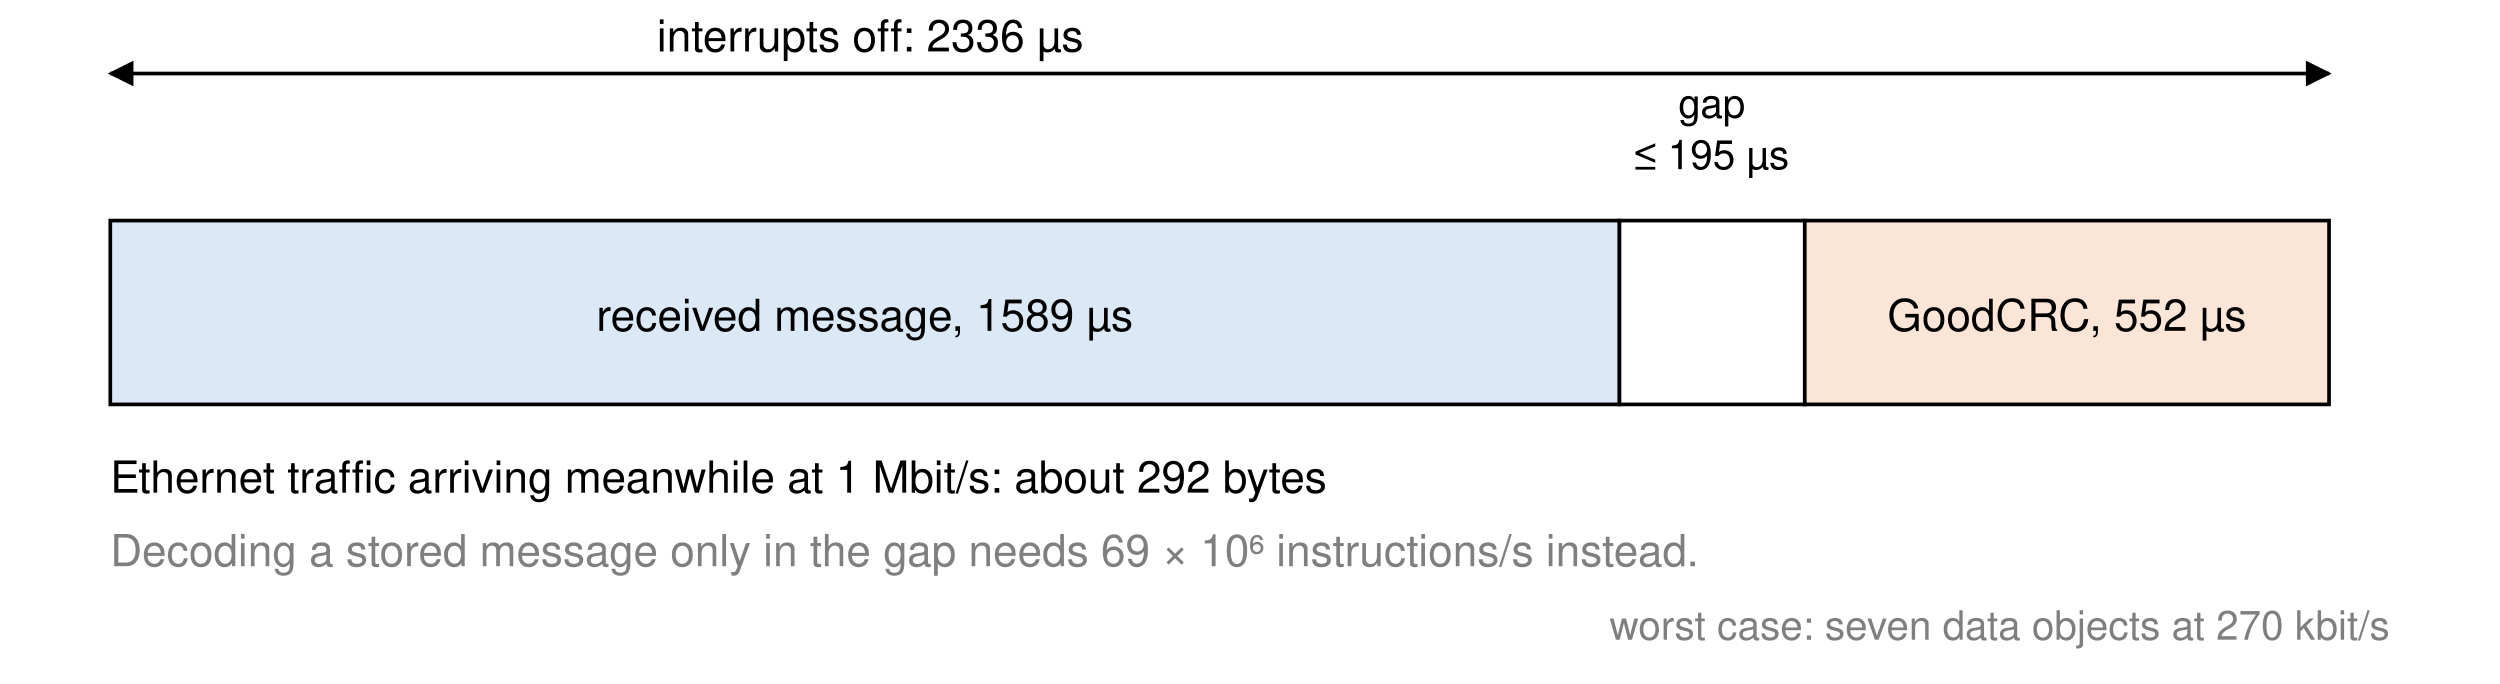
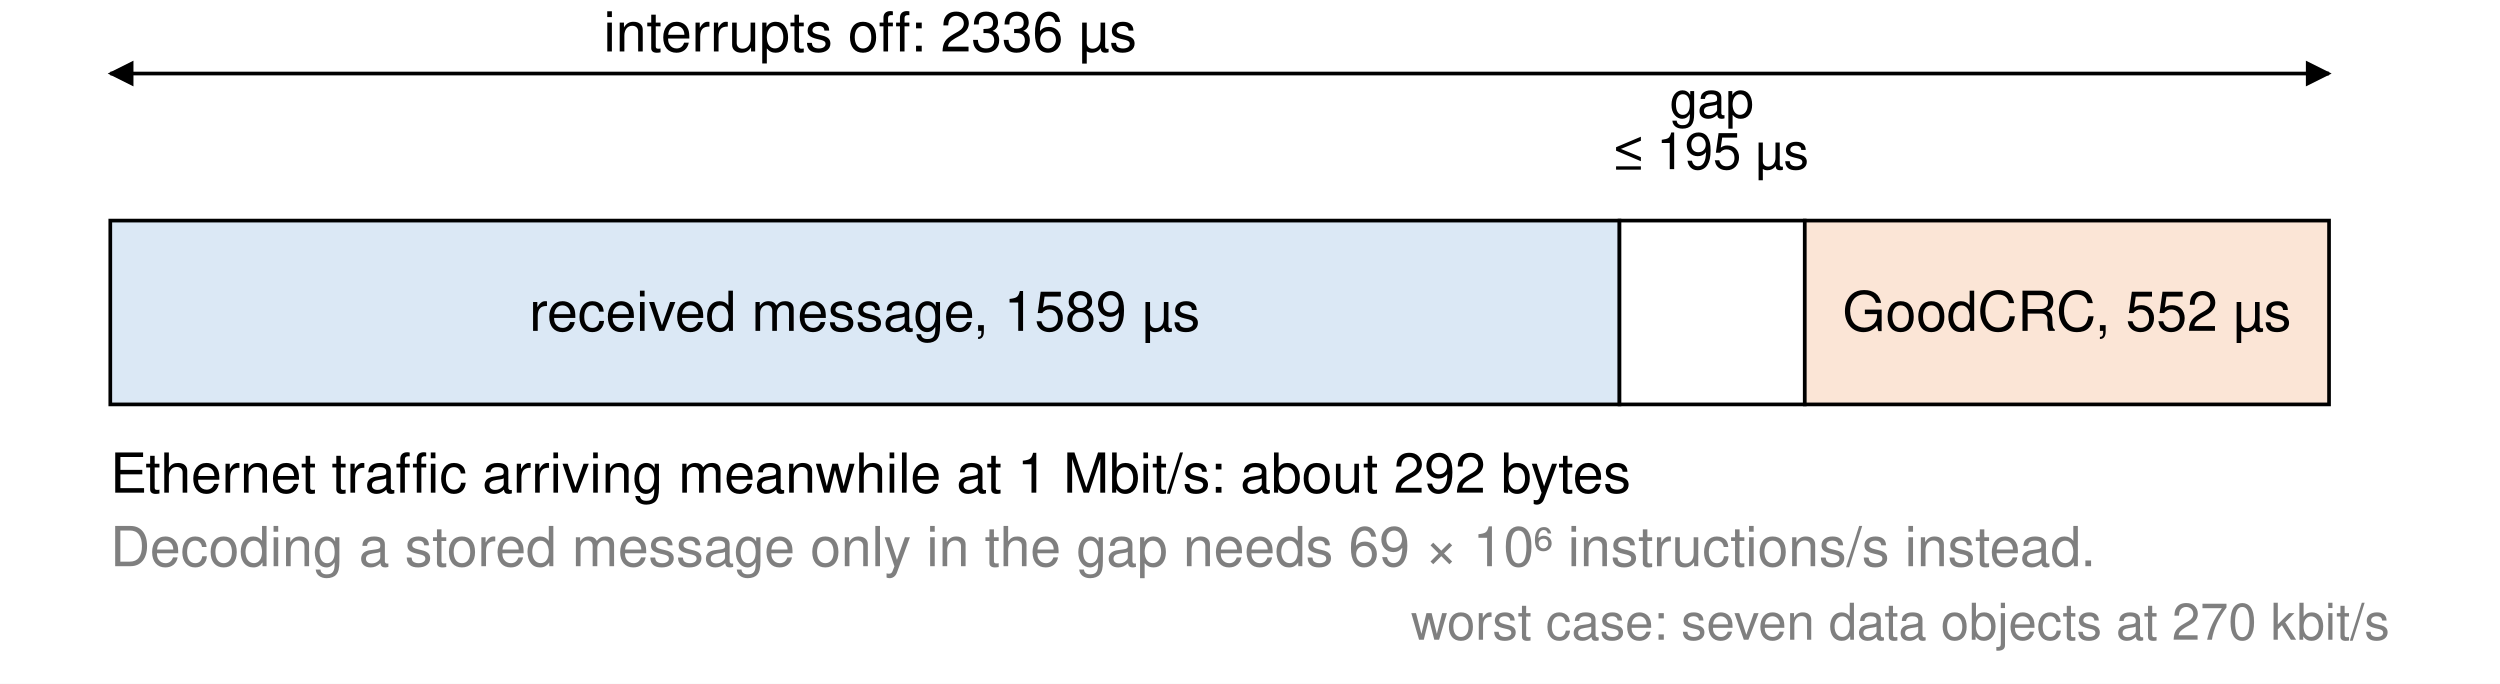
<svg xmlns="http://www.w3.org/2000/svg" width="680" height="186" viewBox="0 0 680 186">
  <defs>
    <marker id="arr" viewBox="0 0 10 10" refX="9" refY="5" markerWidth="7" markerHeight="7" orient="auto-start-reverse">
      <path d="M0,0 L10,5 L0,10 z" fill="#000000" />
    </marker>
  </defs>
  <rect width="680" height="186" fill="#ffffff" />
  <rect x="30.0" y="60.0" width="410.5" height="50.0" rx="0" fill="#dbe8f5" stroke="#000000" stroke-width="1.0" />
-   <text x="235.2" y="90.0" font-family="Helvetica, Arial, sans-serif" font-size="12" text-anchor="middle" font-weight="normal" fill="#000000">received message, 1589 µs</text>
+   <text x="235.2" y="90.0" font-family="Helvetica, Arial, sans-serif" font-size="15.0" text-anchor="middle" font-weight="normal" fill="#000000">received message, 1589 µs</text>
  <rect x="440.5" y="60.0" width="50.4" height="50.0" rx="0" fill="#ffffff" stroke="#000000" stroke-width="1.0" />
  <rect x="490.9" y="60.0" width="142.6" height="50.0" rx="0" fill="#fbe5d6" stroke="#000000" stroke-width="1.0" />
-   <text x="562.2" y="90.0" font-family="Helvetica, Arial, sans-serif" font-size="12" text-anchor="middle" font-weight="normal" fill="#000000">GoodCRC, 552 µs</text>
-   <text x="465.6" y="32.0" font-family="Helvetica, Arial, sans-serif" font-size="11" text-anchor="middle" font-weight="normal" fill="#000000">gap</text>
-   <text x="465.6" y="46.0" font-family="Helvetica, Arial, sans-serif" font-size="11" text-anchor="middle" font-weight="normal" fill="#000000">≤ 195 µs</text>
+   <text x="562.2" y="90.0" font-family="Helvetica, Arial, sans-serif" font-size="15.0" text-anchor="middle" font-weight="normal" fill="#000000">GoodCRC, 552 µs</text>
+   <text x="465.6" y="32.0" font-family="Helvetica, Arial, sans-serif" font-size="13.8" text-anchor="middle" font-weight="normal" fill="#000000">gap</text>
+   <text x="465.6" y="46.0" font-family="Helvetica, Arial, sans-serif" font-size="13.8" text-anchor="middle" font-weight="normal" fill="#000000">≤ 195 µs</text>
  <line x1="30.0" y1="20.0" x2="633.5" y2="20.0" stroke="#000000" stroke-width="1.0" marker-end="url(#arr)" marker-start="url(#arr)" />
-   <text x="236.7" y="14.0" font-family="Helvetica, Arial, sans-serif" font-size="12" text-anchor="middle" font-weight="normal" fill="#000000">interrupts off: 2336 µs</text>
-   <text x="30.0" y="134.0" font-family="Helvetica, Arial, sans-serif" font-size="12" text-anchor="start" font-weight="normal" fill="#000000">Ethernet traffic arriving meanwhile at 1 Mbit/s: about 292 bytes</text>
-   <text x="30.0" y="154.0" font-family="Helvetica, Arial, sans-serif" font-size="12" text-anchor="start" font-weight="normal" fill="#7f7f7f">Decoding a stored message only in the gap needs 69 × 10⁶ instructions/s instead.</text>
-   <text x="650.0" y="174.0" font-family="Helvetica, Arial, sans-serif" font-size="11" text-anchor="end" font-weight="normal" fill="#7f7f7f">worst case: seven data objects at 270 kbit/s</text>
+   <text x="236.7" y="14.0" font-family="Helvetica, Arial, sans-serif" font-size="15.0" text-anchor="middle" font-weight="normal" fill="#000000">interrupts off: 2336 µs</text>
+   <text x="30.0" y="134.0" font-family="Helvetica, Arial, sans-serif" font-size="15.0" text-anchor="start" font-weight="normal" fill="#000000">Ethernet traffic arriving meanwhile at 1 Mbit/s: about 292 bytes</text>
+   <text x="30.0" y="154.0" font-family="Helvetica, Arial, sans-serif" font-size="15.0" text-anchor="start" font-weight="normal" fill="#7f7f7f">Decoding a stored message only in the gap needs 69 × 10⁶ instructions/s instead.</text>
+   <text x="650.0" y="174.0" font-family="Helvetica, Arial, sans-serif" font-size="13.8" text-anchor="end" font-weight="normal" fill="#7f7f7f">worst case: seven data objects at 270 kbit/s</text>
</svg>
